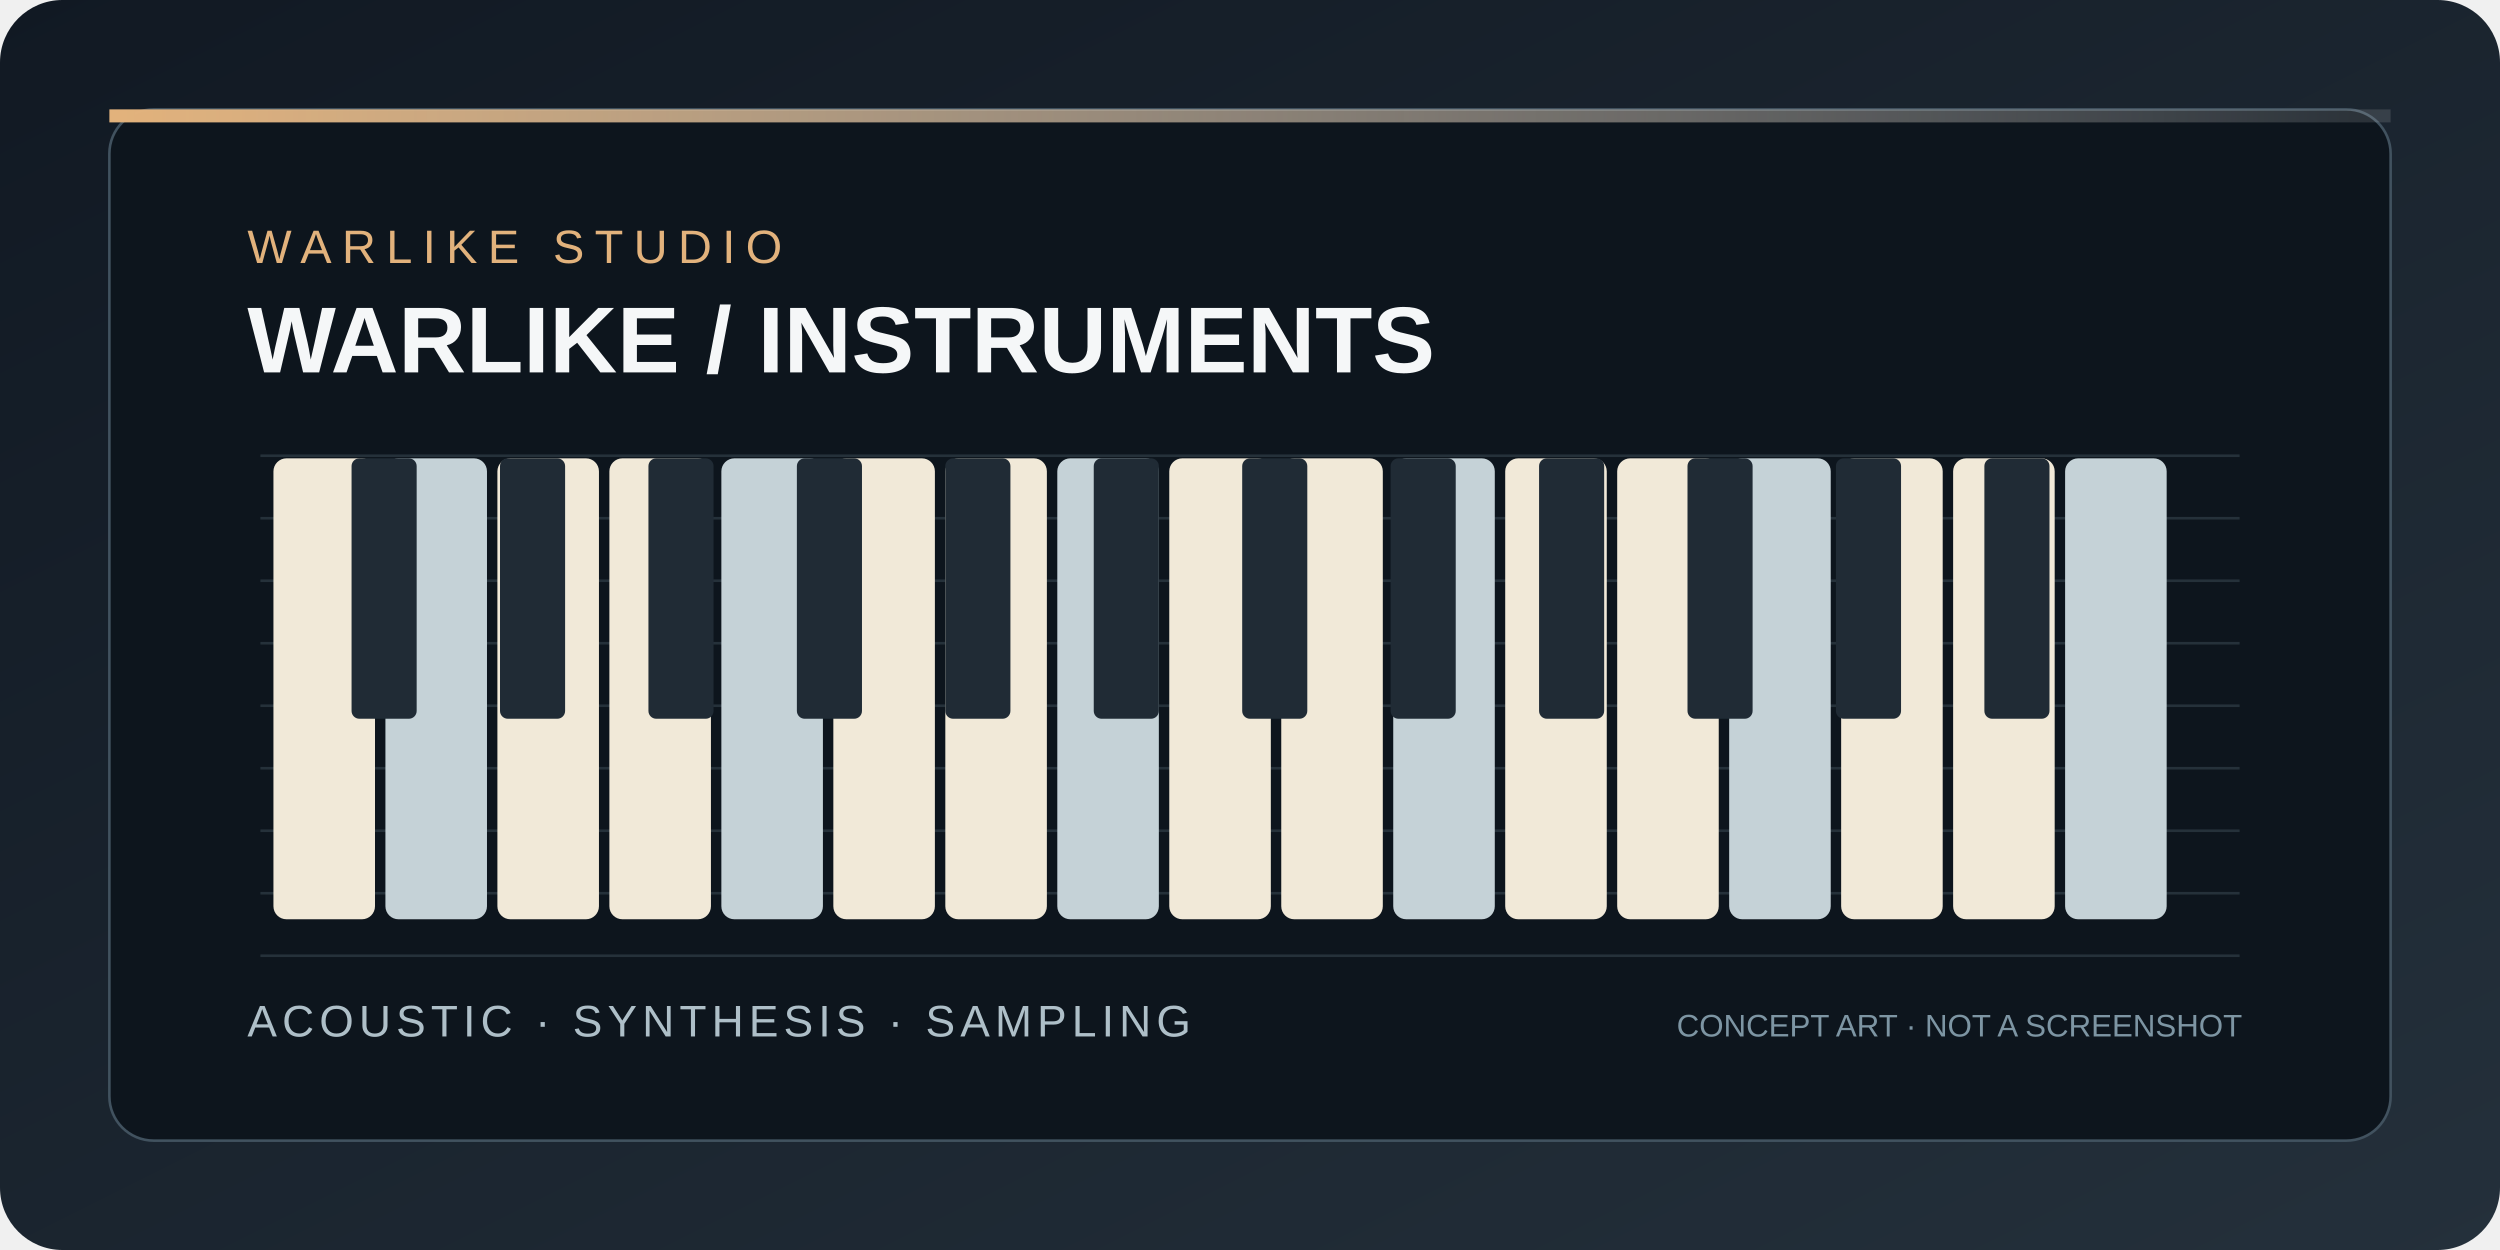
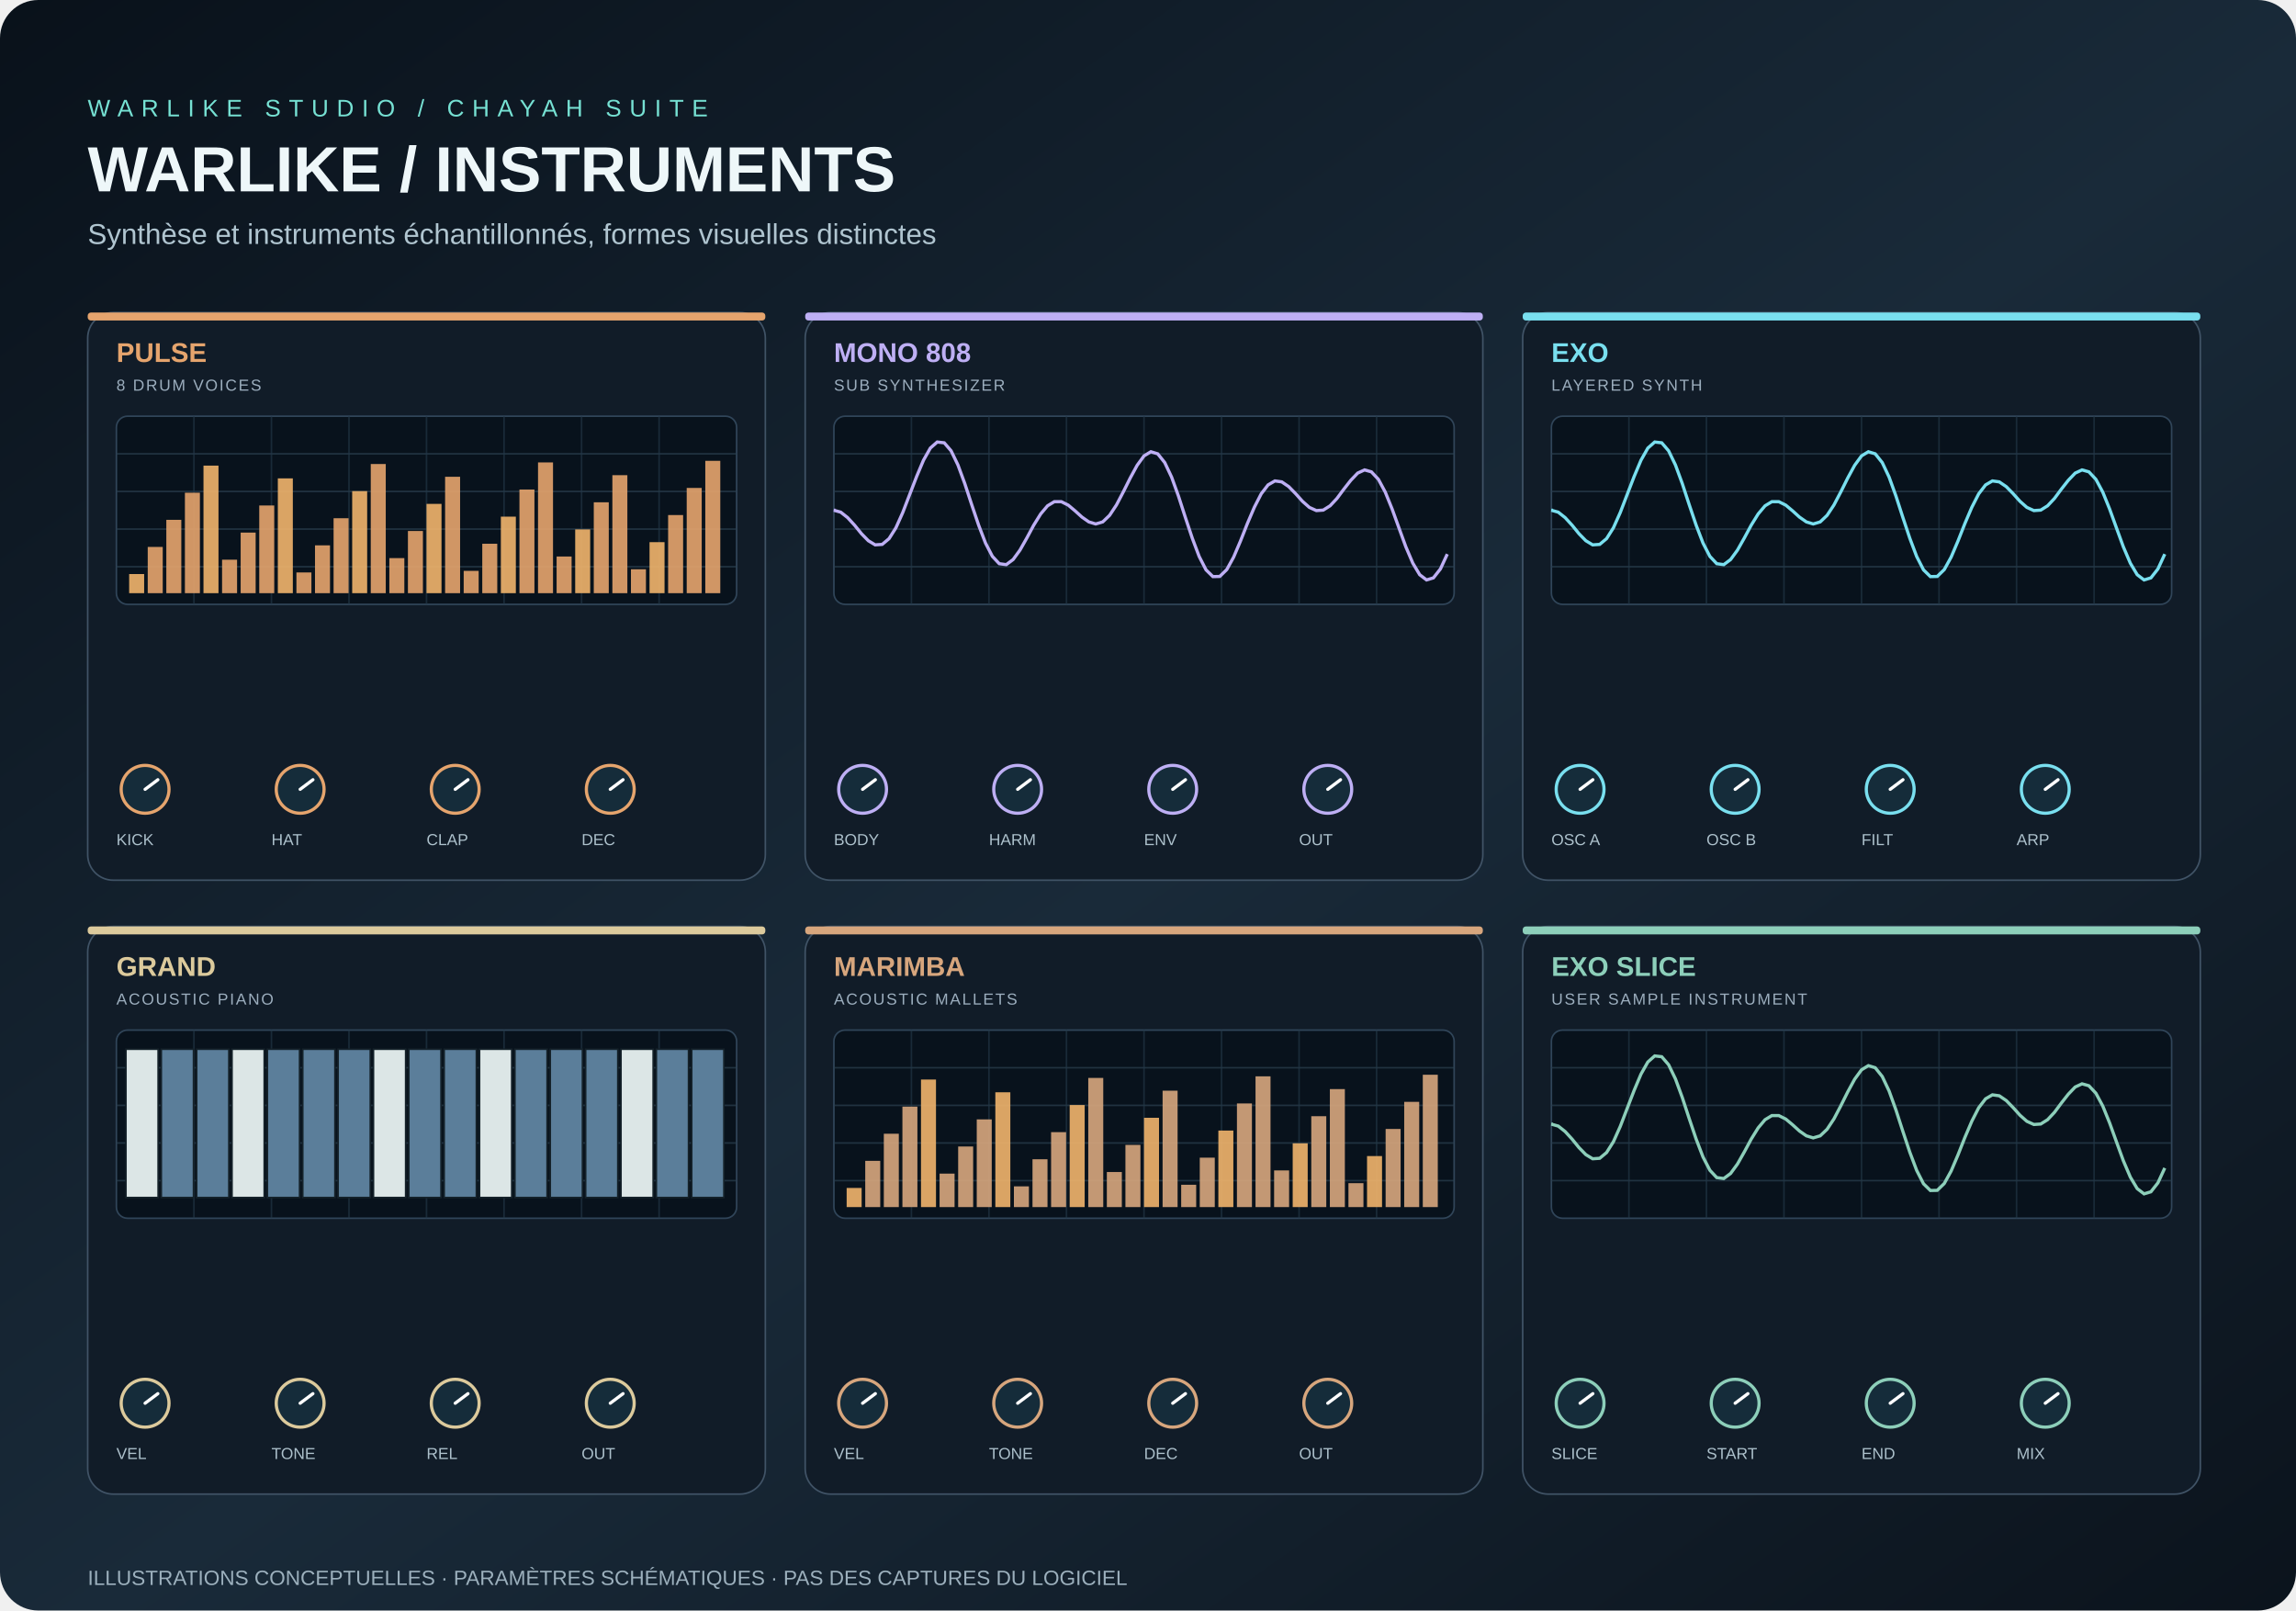
- <svg xmlns="http://www.w3.org/2000/svg" width="960" height="480" viewBox="0 0 960 480" role="img" aria-label="WARLIKE / INSTRUMENTS - illustration conceptuelle du catalogue">
+ <svg xmlns="http://www.w3.org/2000/svg" width="1440" height="1010" viewBox="0 0 1440 1010" role="img" aria-label="WARLIKE / INSTRUMENTS – planche de six interfaces illustrées, non captures d'écran">
  <defs>
-     <linearGradient id="bg" x2="1" y2="1">
-       <stop stop-color="#111923" />
-       <stop offset="1" stop-color="#24303b" />
-     </linearGradient>
-     <linearGradient id="line" x2="1">
-       <stop stop-color="#e2b27c" />
-       <stop offset="1" stop-color="#ffffff" stop-opacity=".12" />
+     <linearGradient id="bg" x1="0" x2="1" y1="0" y2="1">
+       <stop stop-color="#09111a" />
+       <stop offset=".52" stop-color="#192a39" />
+       <stop offset="1" stop-color="#0b131c" />
    </linearGradient>
  </defs>
-   <rect width="960" height="480" rx="24" fill="url(#bg)" />
-   <rect x="42" y="42" width="876" height="396" rx="17" fill="#0d151d" stroke="#41525f" />
-   <rect x="42" y="42" width="876" height="5" fill="url(#line)" />
-   <text x="95" y="101" fill="#e2b27c" font-size="18" font-family="Arial,sans-serif" letter-spacing="4">WARLIKE STUDIO</text>
-   <text x="95" y="143" fill="#f5f7f8" font-size="36" font-family="Arial,sans-serif" font-weight="700">WARLIKE / INSTRUMENTS</text>
-   <g opacity=".18" stroke="#92b0bf">
-     <path d="M100 175H860" />
-     <path d="M100 199H860" />
-     <path d="M100 223H860" />
-     <path d="M100 247H860" />
-     <path d="M100 271H860" />
-     <path d="M100 295H860" />
-     <path d="M100 319H860" />
-     <path d="M100 343H860" />
-     <path d="M100 367H860" />
+   <rect width="1440" height="1010" rx="24" fill="url(#bg)" />
+   <text x="55" y="73" fill="#76e1d3" font-family="Arial,sans-serif" font-size="15" letter-spacing="5">WARLIKE STUDIO / CHAYAH SUITE</text>
+   <text x="55" y="120" fill="#eef7f9" font-family="Arial,sans-serif" font-size="40" font-weight="700">WARLIKE / INSTRUMENTS</text>
+   <text x="55" y="153" fill="#b0c5d0" font-family="Arial,sans-serif" font-size="18">Synthèse et instruments échantillonnés, formes visuelles distinctes</text>
+   <g font-family="Arial,sans-serif">
+     <g>
+       <rect x="55" y="196" width="425" height="356" rx="16" fill="#111c28" stroke="#405366" />
+       <rect x="55" y="196" width="425" height="5" rx="2" fill="#e5a46d" />
+       <text x="73" y="227" fill="#e5a46d" font-size="17" font-weight="700">PULSE</text>
+       <text x="73" y="245" fill="#9caebe" font-size="10" letter-spacing="1">8 DRUM VOICES</text>
+       <rect x="73" y="261" width="389" height="118" rx="7" fill="#08121c" stroke="#304559" />
+       <path d="M73 284.6H462" stroke="#2b4050" opacity=".7" />
+       <path d="M73 308.2H462" stroke="#2b4050" opacity=".7" />
+       <path d="M73 331.8H462" stroke="#2b4050" opacity=".7" />
+       <path d="M73 355.4H462" stroke="#2b4050" opacity=".7" />
+       <path d="M121.625 261V379" stroke="#223747" opacity=".65" />
+       <path d="M170.25 261V379" stroke="#223747" opacity=".65" />
+       <path d="M218.875 261V379" stroke="#223747" opacity=".65" />
+       <path d="M267.5 261V379" stroke="#223747" opacity=".65" />
+       <path d="M316.125 261V379" stroke="#223747" opacity=".65" />
+       <path d="M364.75 261V379" stroke="#223747" opacity=".65" />
+       <path d="M413.375 261V379" stroke="#223747" opacity=".65" />
+       <rect x="81" y="360" width="9.406" height="12" fill="#f1b46b" opacity=".9" />
+       <rect x="92.656" y="343" width="9.406" height="29" fill="#e5a46d" opacity=".9" />
+       <rect x="104.312" y="326" width="9.406" height="46" fill="#e5a46d" opacity=".9" />
+       <rect x="115.969" y="309" width="9.406" height="63" fill="#e5a46d" opacity=".9" />
+       <rect x="127.625" y="292" width="9.406" height="80" fill="#f1b46b" opacity=".9" />
+       <rect x="139.281" y="351" width="9.406" height="21" fill="#e5a46d" opacity=".9" />
+       <rect x="150.938" y="334" width="9.406" height="38" fill="#e5a46d" opacity=".9" />
+       <rect x="162.594" y="317" width="9.406" height="55" fill="#e5a46d" opacity=".9" />
+       <rect x="174.25" y="300" width="9.406" height="72" fill="#f1b46b" opacity=".9" />
+       <rect x="185.906" y="359" width="9.406" height="13" fill="#e5a46d" opacity=".9" />
+       <rect x="197.562" y="342" width="9.406" height="30" fill="#e5a46d" opacity=".9" />
+       <rect x="209.219" y="325" width="9.406" height="47" fill="#e5a46d" opacity=".9" />
+       <rect x="220.875" y="308" width="9.406" height="64" fill="#f1b46b" opacity=".9" />
+       <rect x="232.531" y="291" width="9.406" height="81" fill="#e5a46d" opacity=".9" />
+       <rect x="244.188" y="350" width="9.406" height="22" fill="#e5a46d" opacity=".9" />
+       <rect x="255.844" y="333" width="9.406" height="39" fill="#e5a46d" opacity=".9" />
+       <rect x="267.5" y="316" width="9.406" height="56" fill="#f1b46b" opacity=".9" />
+       <rect x="279.156" y="299" width="9.406" height="73" fill="#e5a46d" opacity=".9" />
+       <rect x="290.812" y="358" width="9.406" height="14" fill="#e5a46d" opacity=".9" />
+       <rect x="302.469" y="341" width="9.406" height="31" fill="#e5a46d" opacity=".9" />
+       <rect x="314.125" y="324" width="9.406" height="48" fill="#f1b46b" opacity=".9" />
+       <rect x="325.781" y="307" width="9.406" height="65" fill="#e5a46d" opacity=".9" />
+       <rect x="337.438" y="290" width="9.406" height="82" fill="#e5a46d" opacity=".9" />
+       <rect x="349.094" y="349" width="9.406" height="23" fill="#e5a46d" opacity=".9" />
+       <rect x="360.75" y="332" width="9.406" height="40" fill="#f1b46b" opacity=".9" />
+       <rect x="372.406" y="315" width="9.406" height="57" fill="#e5a46d" opacity=".9" />
+       <rect x="384.062" y="298" width="9.406" height="74" fill="#e5a46d" opacity=".9" />
+       <rect x="395.719" y="357" width="9.406" height="15" fill="#e5a46d" opacity=".9" />
+       <rect x="407.375" y="340" width="9.406" height="32" fill="#f1b46b" opacity=".9" />
+       <rect x="419.031" y="323" width="9.406" height="49" fill="#e5a46d" opacity=".9" />
+       <rect x="430.688" y="306" width="9.406" height="66" fill="#e5a46d" opacity=".9" />
+       <rect x="442.344" y="289" width="9.406" height="83" fill="#e5a46d" opacity=".9" />
+       <circle cx="91" cy="495" r="15" fill="#152c3a" stroke="#e5a46d" stroke-width="2" />
+       <path d="M91 495l8 -6" stroke="#fff" stroke-width="2" stroke-linecap="round" />
+       <text x="73" y="530" fill="#adc1cc" font-size="10">KICK</text>
+       <circle cx="188.25" cy="495" r="15" fill="#152c3a" stroke="#e5a46d" stroke-width="2" />
+       <path d="M188.25 495l8 -6" stroke="#fff" stroke-width="2" stroke-linecap="round" />
+       <text x="170.25" y="530" fill="#adc1cc" font-size="10">HAT</text>
+       <circle cx="285.5" cy="495" r="15" fill="#152c3a" stroke="#e5a46d" stroke-width="2" />
+       <path d="M285.5 495l8 -6" stroke="#fff" stroke-width="2" stroke-linecap="round" />
+       <text x="267.5" y="530" fill="#adc1cc" font-size="10">CLAP</text>
+       <circle cx="382.75" cy="495" r="15" fill="#152c3a" stroke="#e5a46d" stroke-width="2" />
+       <path d="M382.75 495l8 -6" stroke="#fff" stroke-width="2" stroke-linecap="round" />
+       <text x="364.75" y="530" fill="#adc1cc" font-size="10">DEC</text>
+     </g>
+     <g>
+       <rect x="505" y="196" width="425" height="356" rx="16" fill="#111c28" stroke="#405366" />
+       <rect x="505" y="196" width="425" height="5" rx="2" fill="#beaff4" />
+       <text x="523" y="227" fill="#beaff4" font-size="17" font-weight="700">MONO 808</text>
+       <text x="523" y="245" fill="#9caebe" font-size="10" letter-spacing="1">SUB SYNTHESIZER</text>
+       <rect x="523" y="261" width="389" height="118" rx="7" fill="#08121c" stroke="#304559" />
+       <path d="M523 284.6H912" stroke="#2b4050" opacity=".7" />
+       <path d="M523 308.2H912" stroke="#2b4050" opacity=".7" />
+       <path d="M523 331.8H912" stroke="#2b4050" opacity=".7" />
+       <path d="M523 355.4H912" stroke="#2b4050" opacity=".7" />
+       <path d="M571.625 261V379" stroke="#223747" opacity=".65" />
+       <path d="M620.25 261V379" stroke="#223747" opacity=".65" />
+       <path d="M668.875 261V379" stroke="#223747" opacity=".65" />
+       <path d="M717.5 261V379" stroke="#223747" opacity=".65" />
+       <path d="M766.125 261V379" stroke="#223747" opacity=".65" />
+       <path d="M814.75 261V379" stroke="#223747" opacity=".65" />
+       <path d="M863.375 261V379" stroke="#223747" opacity=".65" />
+       <path d="M524 320L523.0 320.0L527.3 321.2L531.6 324.6L536.0 329.4L540.3 334.7L544.6 339.1L548.9 341.7L553.3 341.4L557.6 337.8L561.9 331.0L566.2 321.4L570.5 310.2L574.9 298.8L579.2 288.6L583.5 281.0L587.8 277.2L592.2 277.7L596.5 282.7L600.8 291.6L605.1 303.3L609.4 316.4L613.8 329.4L618.1 340.6L622.4 348.9L626.7 353.5L631.1 354.1L635.4 350.9L639.7 345.0L644.0 337.4L648.3 329.4L652.7 322.3L657.0 317.2L661.3 314.6L665.6 314.6L670.0 316.8L674.3 320.4L678.6 324.3L682.9 327.3L687.2 328.6L691.6 327.3L695.9 323.2L700.2 316.7L704.5 308.5L708.9 299.7L713.2 291.8L717.5 285.9L721.8 283.3L726.1 284.6L730.5 290.1L734.8 299.2L739.1 311.1L743.4 324.4L747.8 337.6L752.1 349.0L756.4 357.4L760.7 361.6L765.0 361.5L769.4 357.2L773.7 349.4L778.0 339.3L782.3 328.4L786.7 318.1L791.0 309.7L795.3 304.1L799.6 301.6L803.9 302.2L808.3 305.2L812.6 309.6L816.9 314.4L821.2 318.2L825.6 320.2L829.9 319.9L834.2 317.2L838.5 312.6L842.8 306.8L847.2 301.2L851.5 296.7L855.8 294.7L860.1 295.9L864.5 300.6L868.8 308.6L873.1 319.2L877.4 331.1L881.7 342.9L886.1 353.2L890.4 360.4L894.7 363.7L899.0 362.4L903.4 356.8L907.7 347.5" stroke="#beaff4" fill="none" stroke-width="2" />
+       <circle cx="541" cy="495" r="15" fill="#152c3a" stroke="#beaff4" stroke-width="2" />
+       <path d="M541 495l8 -6" stroke="#fff" stroke-width="2" stroke-linecap="round" />
+       <text x="523" y="530" fill="#adc1cc" font-size="10">BODY</text>
+       <circle cx="638.25" cy="495" r="15" fill="#152c3a" stroke="#beaff4" stroke-width="2" />
+       <path d="M638.25 495l8 -6" stroke="#fff" stroke-width="2" stroke-linecap="round" />
+       <text x="620.25" y="530" fill="#adc1cc" font-size="10">HARM</text>
+       <circle cx="735.5" cy="495" r="15" fill="#152c3a" stroke="#beaff4" stroke-width="2" />
+       <path d="M735.5 495l8 -6" stroke="#fff" stroke-width="2" stroke-linecap="round" />
+       <text x="717.5" y="530" fill="#adc1cc" font-size="10">ENV</text>
+       <circle cx="832.75" cy="495" r="15" fill="#152c3a" stroke="#beaff4" stroke-width="2" />
+       <path d="M832.75 495l8 -6" stroke="#fff" stroke-width="2" stroke-linecap="round" />
+       <text x="814.75" y="530" fill="#adc1cc" font-size="10">OUT</text>
+     </g>
+     <g>
+       <rect x="955" y="196" width="425" height="356" rx="16" fill="#111c28" stroke="#405366" />
+       <rect x="955" y="196" width="425" height="5" rx="2" fill="#79dfef" />
+       <text x="973" y="227" fill="#79dfef" font-size="17" font-weight="700">EXO</text>
+       <text x="973" y="245" fill="#9caebe" font-size="10" letter-spacing="1">LAYERED SYNTH</text>
+       <rect x="973" y="261" width="389" height="118" rx="7" fill="#08121c" stroke="#304559" />
+       <path d="M973 284.6H1362" stroke="#2b4050" opacity=".7" />
+       <path d="M973 308.2H1362" stroke="#2b4050" opacity=".7" />
+       <path d="M973 331.8H1362" stroke="#2b4050" opacity=".7" />
+       <path d="M973 355.4H1362" stroke="#2b4050" opacity=".7" />
+       <path d="M1021.625 261V379" stroke="#223747" opacity=".65" />
+       <path d="M1070.25 261V379" stroke="#223747" opacity=".65" />
+       <path d="M1118.875 261V379" stroke="#223747" opacity=".65" />
+       <path d="M1167.5 261V379" stroke="#223747" opacity=".65" />
+       <path d="M1216.125 261V379" stroke="#223747" opacity=".65" />
+       <path d="M1264.75 261V379" stroke="#223747" opacity=".65" />
+       <path d="M1313.375 261V379" stroke="#223747" opacity=".65" />
+       <path d="M974 320L973.0 320.0L977.3 321.2L981.6 324.6L986.0 329.4L990.3 334.7L994.6 339.1L998.9 341.7L1003.3 341.4L1007.6 337.8L1011.9 331.0L1016.2 321.4L1020.5 310.2L1024.9 298.8L1029.2 288.6L1033.5 281.0L1037.8 277.2L1042.2 277.7L1046.5 282.7L1050.8 291.6L1055.1 303.3L1059.4 316.4L1063.8 329.4L1068.1 340.6L1072.4 348.9L1076.7 353.5L1081.1 354.1L1085.4 350.9L1089.7 345.0L1094.0 337.4L1098.3 329.4L1102.7 322.3L1107.0 317.2L1111.3 314.6L1115.6 314.6L1120.0 316.8L1124.3 320.4L1128.6 324.3L1132.9 327.3L1137.2 328.6L1141.6 327.3L1145.9 323.2L1150.2 316.7L1154.5 308.5L1158.9 299.7L1163.2 291.8L1167.5 285.9L1171.8 283.3L1176.1 284.6L1180.5 290.1L1184.8 299.2L1189.1 311.1L1193.4 324.4L1197.8 337.6L1202.1 349.0L1206.4 357.4L1210.7 361.6L1215.0 361.5L1219.4 357.2L1223.7 349.4L1228.0 339.3L1232.3 328.4L1236.7 318.1L1241.0 309.7L1245.3 304.1L1249.6 301.6L1253.9 302.2L1258.3 305.2L1262.6 309.6L1266.9 314.4L1271.2 318.2L1275.6 320.2L1279.9 319.9L1284.2 317.2L1288.5 312.6L1292.8 306.8L1297.2 301.2L1301.5 296.7L1305.8 294.7L1310.1 295.9L1314.5 300.6L1318.8 308.6L1323.1 319.2L1327.4 331.1L1331.7 342.9L1336.1 353.2L1340.4 360.4L1344.7 363.7L1349.0 362.4L1353.4 356.8L1357.7 347.5" stroke="#79dfef" fill="none" stroke-width="2" />
+       <circle cx="991" cy="495" r="15" fill="#152c3a" stroke="#79dfef" stroke-width="2" />
+       <path d="M991 495l8 -6" stroke="#fff" stroke-width="2" stroke-linecap="round" />
+       <text x="973" y="530" fill="#adc1cc" font-size="10">OSC A</text>
+       <circle cx="1088.25" cy="495" r="15" fill="#152c3a" stroke="#79dfef" stroke-width="2" />
+       <path d="M1088.25 495l8 -6" stroke="#fff" stroke-width="2" stroke-linecap="round" />
+       <text x="1070.25" y="530" fill="#adc1cc" font-size="10">OSC B</text>
+       <circle cx="1185.5" cy="495" r="15" fill="#152c3a" stroke="#79dfef" stroke-width="2" />
+       <path d="M1185.5 495l8 -6" stroke="#fff" stroke-width="2" stroke-linecap="round" />
+       <text x="1167.5" y="530" fill="#adc1cc" font-size="10">FILT</text>
+       <circle cx="1282.75" cy="495" r="15" fill="#152c3a" stroke="#79dfef" stroke-width="2" />
+       <path d="M1282.75 495l8 -6" stroke="#fff" stroke-width="2" stroke-linecap="round" />
+       <text x="1264.75" y="530" fill="#adc1cc" font-size="10">ARP</text>
+     </g>
+     <g>
+       <rect x="55" y="581" width="425" height="356" rx="16" fill="#111c28" stroke="#405366" />
+       <rect x="55" y="581" width="425" height="5" rx="2" fill="#dcca9c" />
+       <text x="73" y="612" fill="#dcca9c" font-size="17" font-weight="700">GRAND</text>
+       <text x="73" y="630" fill="#9caebe" font-size="10" letter-spacing="1">ACOUSTIC PIANO</text>
+       <rect x="73" y="646" width="389" height="118" rx="7" fill="#08121c" stroke="#304559" />
+       <path d="M73 669.6H462" stroke="#2b4050" opacity=".7" />
+       <path d="M73 693.2H462" stroke="#2b4050" opacity=".7" />
+       <path d="M73 716.8H462" stroke="#2b4050" opacity=".7" />
+       <path d="M73 740.4H462" stroke="#2b4050" opacity=".7" />
+       <path d="M121.625 646V764" stroke="#223747" opacity=".65" />
+       <path d="M170.25 646V764" stroke="#223747" opacity=".65" />
+       <path d="M218.875 646V764" stroke="#223747" opacity=".65" />
+       <path d="M267.5 646V764" stroke="#223747" opacity=".65" />
+       <path d="M316.125 646V764" stroke="#223747" opacity=".65" />
+       <path d="M364.75 646V764" stroke="#223747" opacity=".65" />
+       <path d="M413.375 646V764" stroke="#223747" opacity=".65" />
+       <rect x="79" y="658" width="20.176" height="93" fill="#dce6e6" stroke="#15222a" />
+       <rect x="101.176" y="658" width="20.176" height="93" fill="#5b7e9a" stroke="#15222a" />
+       <rect x="123.353" y="658" width="20.176" height="93" fill="#5b7e9a" stroke="#15222a" />
+       <rect x="145.529" y="658" width="20.176" height="93" fill="#dce6e6" stroke="#15222a" />
+       <rect x="167.706" y="658" width="20.176" height="93" fill="#5b7e9a" stroke="#15222a" />
+       <rect x="189.882" y="658" width="20.176" height="93" fill="#5b7e9a" stroke="#15222a" />
+       <rect x="212.059" y="658" width="20.176" height="93" fill="#5b7e9a" stroke="#15222a" />
+       <rect x="234.235" y="658" width="20.176" height="93" fill="#dce6e6" stroke="#15222a" />
+       <rect x="256.412" y="658" width="20.176" height="93" fill="#5b7e9a" stroke="#15222a" />
+       <rect x="278.588" y="658" width="20.176" height="93" fill="#5b7e9a" stroke="#15222a" />
+       <rect x="300.765" y="658" width="20.176" height="93" fill="#dce6e6" stroke="#15222a" />
+       <rect x="322.941" y="658" width="20.176" height="93" fill="#5b7e9a" stroke="#15222a" />
+       <rect x="345.118" y="658" width="20.176" height="93" fill="#5b7e9a" stroke="#15222a" />
+       <rect x="367.294" y="658" width="20.176" height="93" fill="#5b7e9a" stroke="#15222a" />
+       <rect x="389.471" y="658" width="20.176" height="93" fill="#dce6e6" stroke="#15222a" />
+       <rect x="411.647" y="658" width="20.176" height="93" fill="#5b7e9a" stroke="#15222a" />
+       <rect x="433.824" y="658" width="20.176" height="93" fill="#5b7e9a" stroke="#15222a" />
+       <circle cx="91" cy="880" r="15" fill="#152c3a" stroke="#dcca9c" stroke-width="2" />
+       <path d="M91 880l8 -6" stroke="#fff" stroke-width="2" stroke-linecap="round" />
+       <text x="73" y="915" fill="#adc1cc" font-size="10">VEL</text>
+       <circle cx="188.25" cy="880" r="15" fill="#152c3a" stroke="#dcca9c" stroke-width="2" />
+       <path d="M188.25 880l8 -6" stroke="#fff" stroke-width="2" stroke-linecap="round" />
+       <text x="170.25" y="915" fill="#adc1cc" font-size="10">TONE</text>
+       <circle cx="285.5" cy="880" r="15" fill="#152c3a" stroke="#dcca9c" stroke-width="2" />
+       <path d="M285.5 880l8 -6" stroke="#fff" stroke-width="2" stroke-linecap="round" />
+       <text x="267.5" y="915" fill="#adc1cc" font-size="10">REL</text>
+       <circle cx="382.75" cy="880" r="15" fill="#152c3a" stroke="#dcca9c" stroke-width="2" />
+       <path d="M382.75 880l8 -6" stroke="#fff" stroke-width="2" stroke-linecap="round" />
+       <text x="364.75" y="915" fill="#adc1cc" font-size="10">OUT</text>
+     </g>
+     <g>
+       <rect x="505" y="581" width="425" height="356" rx="16" fill="#111c28" stroke="#405366" />
+       <rect x="505" y="581" width="425" height="5" rx="2" fill="#d7a67d" />
+       <text x="523" y="612" fill="#d7a67d" font-size="17" font-weight="700">MARIMBA</text>
+       <text x="523" y="630" fill="#9caebe" font-size="10" letter-spacing="1">ACOUSTIC MALLETS</text>
+       <rect x="523" y="646" width="389" height="118" rx="7" fill="#08121c" stroke="#304559" />
+       <path d="M523 669.6H912" stroke="#2b4050" opacity=".7" />
+       <path d="M523 693.2H912" stroke="#2b4050" opacity=".7" />
+       <path d="M523 716.8H912" stroke="#2b4050" opacity=".7" />
+       <path d="M523 740.4H912" stroke="#2b4050" opacity=".7" />
+       <path d="M571.625 646V764" stroke="#223747" opacity=".65" />
+       <path d="M620.25 646V764" stroke="#223747" opacity=".65" />
+       <path d="M668.875 646V764" stroke="#223747" opacity=".65" />
+       <path d="M717.5 646V764" stroke="#223747" opacity=".65" />
+       <path d="M766.125 646V764" stroke="#223747" opacity=".65" />
+       <path d="M814.75 646V764" stroke="#223747" opacity=".65" />
+       <path d="M863.375 646V764" stroke="#223747" opacity=".65" />
+       <rect x="531" y="745" width="9.406" height="12" fill="#f1b46b" opacity=".9" />
+       <rect x="542.656" y="728" width="9.406" height="29" fill="#d7a67d" opacity=".9" />
+       <rect x="554.312" y="711" width="9.406" height="46" fill="#d7a67d" opacity=".9" />
+       <rect x="565.969" y="694" width="9.406" height="63" fill="#d7a67d" opacity=".9" />
+       <rect x="577.625" y="677" width="9.406" height="80" fill="#f1b46b" opacity=".9" />
+       <rect x="589.281" y="736" width="9.406" height="21" fill="#d7a67d" opacity=".9" />
+       <rect x="600.938" y="719" width="9.406" height="38" fill="#d7a67d" opacity=".9" />
+       <rect x="612.594" y="702" width="9.406" height="55" fill="#d7a67d" opacity=".9" />
+       <rect x="624.25" y="685" width="9.406" height="72" fill="#f1b46b" opacity=".9" />
+       <rect x="635.906" y="744" width="9.406" height="13" fill="#d7a67d" opacity=".9" />
+       <rect x="647.562" y="727" width="9.406" height="30" fill="#d7a67d" opacity=".9" />
+       <rect x="659.219" y="710" width="9.406" height="47" fill="#d7a67d" opacity=".9" />
+       <rect x="670.875" y="693" width="9.406" height="64" fill="#f1b46b" opacity=".9" />
+       <rect x="682.531" y="676" width="9.406" height="81" fill="#d7a67d" opacity=".9" />
+       <rect x="694.188" y="735" width="9.406" height="22" fill="#d7a67d" opacity=".9" />
+       <rect x="705.844" y="718" width="9.406" height="39" fill="#d7a67d" opacity=".9" />
+       <rect x="717.5" y="701" width="9.406" height="56" fill="#f1b46b" opacity=".9" />
+       <rect x="729.156" y="684" width="9.406" height="73" fill="#d7a67d" opacity=".9" />
+       <rect x="740.812" y="743" width="9.406" height="14" fill="#d7a67d" opacity=".9" />
+       <rect x="752.469" y="726" width="9.406" height="31" fill="#d7a67d" opacity=".9" />
+       <rect x="764.125" y="709" width="9.406" height="48" fill="#f1b46b" opacity=".9" />
+       <rect x="775.781" y="692" width="9.406" height="65" fill="#d7a67d" opacity=".9" />
+       <rect x="787.438" y="675" width="9.406" height="82" fill="#d7a67d" opacity=".9" />
+       <rect x="799.094" y="734" width="9.406" height="23" fill="#d7a67d" opacity=".9" />
+       <rect x="810.75" y="717" width="9.406" height="40" fill="#f1b46b" opacity=".9" />
+       <rect x="822.406" y="700" width="9.406" height="57" fill="#d7a67d" opacity=".9" />
+       <rect x="834.062" y="683" width="9.406" height="74" fill="#d7a67d" opacity=".9" />
+       <rect x="845.719" y="742" width="9.406" height="15" fill="#d7a67d" opacity=".9" />
+       <rect x="857.375" y="725" width="9.406" height="32" fill="#f1b46b" opacity=".9" />
+       <rect x="869.031" y="708" width="9.406" height="49" fill="#d7a67d" opacity=".9" />
+       <rect x="880.688" y="691" width="9.406" height="66" fill="#d7a67d" opacity=".9" />
+       <rect x="892.344" y="674" width="9.406" height="83" fill="#d7a67d" opacity=".9" />
+       <circle cx="541" cy="880" r="15" fill="#152c3a" stroke="#d7a67d" stroke-width="2" />
+       <path d="M541 880l8 -6" stroke="#fff" stroke-width="2" stroke-linecap="round" />
+       <text x="523" y="915" fill="#adc1cc" font-size="10">VEL</text>
+       <circle cx="638.25" cy="880" r="15" fill="#152c3a" stroke="#d7a67d" stroke-width="2" />
+       <path d="M638.25 880l8 -6" stroke="#fff" stroke-width="2" stroke-linecap="round" />
+       <text x="620.25" y="915" fill="#adc1cc" font-size="10">TONE</text>
+       <circle cx="735.5" cy="880" r="15" fill="#152c3a" stroke="#d7a67d" stroke-width="2" />
+       <path d="M735.5 880l8 -6" stroke="#fff" stroke-width="2" stroke-linecap="round" />
+       <text x="717.5" y="915" fill="#adc1cc" font-size="10">DEC</text>
+       <circle cx="832.75" cy="880" r="15" fill="#152c3a" stroke="#d7a67d" stroke-width="2" />
+       <path d="M832.75 880l8 -6" stroke="#fff" stroke-width="2" stroke-linecap="round" />
+       <text x="814.75" y="915" fill="#adc1cc" font-size="10">OUT</text>
+     </g>
+     <g>
+       <rect x="955" y="581" width="425" height="356" rx="16" fill="#111c28" stroke="#405366" />
+       <rect x="955" y="581" width="425" height="5" rx="2" fill="#8dcfba" />
+       <text x="973" y="612" fill="#8dcfba" font-size="17" font-weight="700">EXO SLICE</text>
+       <text x="973" y="630" fill="#9caebe" font-size="10" letter-spacing="1">USER SAMPLE INSTRUMENT</text>
+       <rect x="973" y="646" width="389" height="118" rx="7" fill="#08121c" stroke="#304559" />
+       <path d="M973 669.6H1362" stroke="#2b4050" opacity=".7" />
+       <path d="M973 693.2H1362" stroke="#2b4050" opacity=".7" />
+       <path d="M973 716.8H1362" stroke="#2b4050" opacity=".7" />
+       <path d="M973 740.4H1362" stroke="#2b4050" opacity=".7" />
+       <path d="M1021.625 646V764" stroke="#223747" opacity=".65" />
+       <path d="M1070.25 646V764" stroke="#223747" opacity=".65" />
+       <path d="M1118.875 646V764" stroke="#223747" opacity=".65" />
+       <path d="M1167.5 646V764" stroke="#223747" opacity=".65" />
+       <path d="M1216.125 646V764" stroke="#223747" opacity=".65" />
+       <path d="M1264.75 646V764" stroke="#223747" opacity=".65" />
+       <path d="M1313.375 646V764" stroke="#223747" opacity=".65" />
+       <path d="M974 705L973.0 705.0L977.3 706.2L981.6 709.6L986.0 714.4L990.3 719.7L994.6 724.1L998.9 726.7L1003.3 726.4L1007.6 722.8L1011.9 716.0L1016.2 706.4L1020.5 695.2L1024.9 683.8L1029.2 673.6L1033.5 666.0L1037.8 662.2L1042.2 662.7L1046.5 667.7L1050.8 676.6L1055.1 688.3L1059.4 701.4L1063.8 714.4L1068.1 725.6L1072.4 733.9L1076.7 738.5L1081.1 739.1L1085.4 735.9L1089.7 730.0L1094.0 722.4L1098.3 714.4L1102.7 707.3L1107.0 702.2L1111.3 699.6L1115.6 699.6L1120.0 701.8L1124.3 705.4L1128.6 709.3L1132.9 712.3L1137.2 713.6L1141.6 712.3L1145.9 708.2L1150.2 701.7L1154.5 693.5L1158.9 684.7L1163.2 676.8L1167.5 670.9L1171.8 668.3L1176.1 669.6L1180.5 675.1L1184.8 684.2L1189.1 696.1L1193.4 709.4L1197.8 722.6L1202.1 734.0L1206.4 742.4L1210.7 746.6L1215.0 746.5L1219.4 742.2L1223.7 734.4L1228.0 724.3L1232.3 713.4L1236.7 703.1L1241.0 694.7L1245.3 689.1L1249.6 686.6L1253.9 687.2L1258.3 690.2L1262.6 694.6L1266.9 699.4L1271.2 703.2L1275.6 705.2L1279.9 704.9L1284.2 702.2L1288.5 697.6L1292.8 691.8L1297.2 686.2L1301.5 681.7L1305.8 679.7L1310.1 680.9L1314.5 685.6L1318.8 693.6L1323.1 704.2L1327.4 716.1L1331.7 727.9L1336.1 738.2L1340.4 745.4L1344.7 748.7L1349.0 747.4L1353.4 741.8L1357.7 732.5" stroke="#8dcfba" fill="none" stroke-width="2" />
+       <circle cx="991" cy="880" r="15" fill="#152c3a" stroke="#8dcfba" stroke-width="2" />
+       <path d="M991 880l8 -6" stroke="#fff" stroke-width="2" stroke-linecap="round" />
+       <text x="973" y="915" fill="#adc1cc" font-size="10">SLICE</text>
+       <circle cx="1088.25" cy="880" r="15" fill="#152c3a" stroke="#8dcfba" stroke-width="2" />
+       <path d="M1088.25 880l8 -6" stroke="#fff" stroke-width="2" stroke-linecap="round" />
+       <text x="1070.25" y="915" fill="#adc1cc" font-size="10">START</text>
+       <circle cx="1185.5" cy="880" r="15" fill="#152c3a" stroke="#8dcfba" stroke-width="2" />
+       <path d="M1185.5 880l8 -6" stroke="#fff" stroke-width="2" stroke-linecap="round" />
+       <text x="1167.5" y="915" fill="#adc1cc" font-size="10">END</text>
+       <circle cx="1282.75" cy="880" r="15" fill="#152c3a" stroke="#8dcfba" stroke-width="2" />
+       <path d="M1282.75 880l8 -6" stroke="#fff" stroke-width="2" stroke-linecap="round" />
+       <text x="1264.75" y="915" fill="#adc1cc" font-size="10">MIX</text>
+     </g>
  </g>
-   <rect x="105" y="176" width="39" height="177" rx="5" fill="#f1e9d8" />
-   <rect x="148" y="176" width="39" height="177" rx="5" fill="#c5d2d7" />
-   <rect x="191" y="176" width="39" height="177" rx="5" fill="#f1e9d8" />
-   <rect x="234" y="176" width="39" height="177" rx="5" fill="#f1e9d8" />
-   <rect x="277" y="176" width="39" height="177" rx="5" fill="#c5d2d7" />
-   <rect x="320" y="176" width="39" height="177" rx="5" fill="#f1e9d8" />
-   <rect x="363" y="176" width="39" height="177" rx="5" fill="#f1e9d8" />
-   <rect x="406" y="176" width="39" height="177" rx="5" fill="#c5d2d7" />
-   <rect x="449" y="176" width="39" height="177" rx="5" fill="#f1e9d8" />
-   <rect x="492" y="176" width="39" height="177" rx="5" fill="#f1e9d8" />
-   <rect x="535" y="176" width="39" height="177" rx="5" fill="#c5d2d7" />
-   <rect x="578" y="176" width="39" height="177" rx="5" fill="#f1e9d8" />
-   <rect x="621" y="176" width="39" height="177" rx="5" fill="#f1e9d8" />
-   <rect x="664" y="176" width="39" height="177" rx="5" fill="#c5d2d7" />
-   <rect x="707" y="176" width="39" height="177" rx="5" fill="#f1e9d8" />
-   <rect x="750" y="176" width="39" height="177" rx="5" fill="#f1e9d8" />
-   <rect x="793" y="176" width="39" height="177" rx="5" fill="#c5d2d7" />
-   <rect x="135" y="176" width="25" height="100" rx="3" fill="#202b35" />
-   <rect x="192" y="176" width="25" height="100" rx="3" fill="#202b35" />
-   <rect x="249" y="176" width="25" height="100" rx="3" fill="#202b35" />
-   <rect x="306" y="176" width="25" height="100" rx="3" fill="#202b35" />
-   <rect x="363" y="176" width="25" height="100" rx="3" fill="#202b35" />
-   <rect x="420" y="176" width="25" height="100" rx="3" fill="#202b35" />
-   <rect x="477" y="176" width="25" height="100" rx="3" fill="#202b35" />
-   <rect x="534" y="176" width="25" height="100" rx="3" fill="#202b35" />
-   <rect x="591" y="176" width="25" height="100" rx="3" fill="#202b35" />
-   <rect x="648" y="176" width="25" height="100" rx="3" fill="#202b35" />
-   <rect x="705" y="176" width="25" height="100" rx="3" fill="#202b35" />
-   <rect x="762" y="176" width="25" height="100" rx="3" fill="#202b35" />
-   <text x="95" y="398" fill="#aebfc8" font-size="17" font-family="Arial,sans-serif" letter-spacing="2">ACOUSTIC · SYNTHESIS · SAMPLING</text>
-   <text x="861" y="398" fill="#7d95a3" font-size="12" text-anchor="end" font-family="Arial,sans-serif">CONCEPT ART · NOT A SCREENSHOT</text>
+   <text x="55" y="994" fill="#9cb0bd" font-family="Arial,sans-serif" font-size="13">ILLUSTRATIONS CONCEPTUELLES · PARAMÈTRES SCHÉMATIQUES · PAS DES CAPTURES DU LOGICIEL</text>
</svg>
